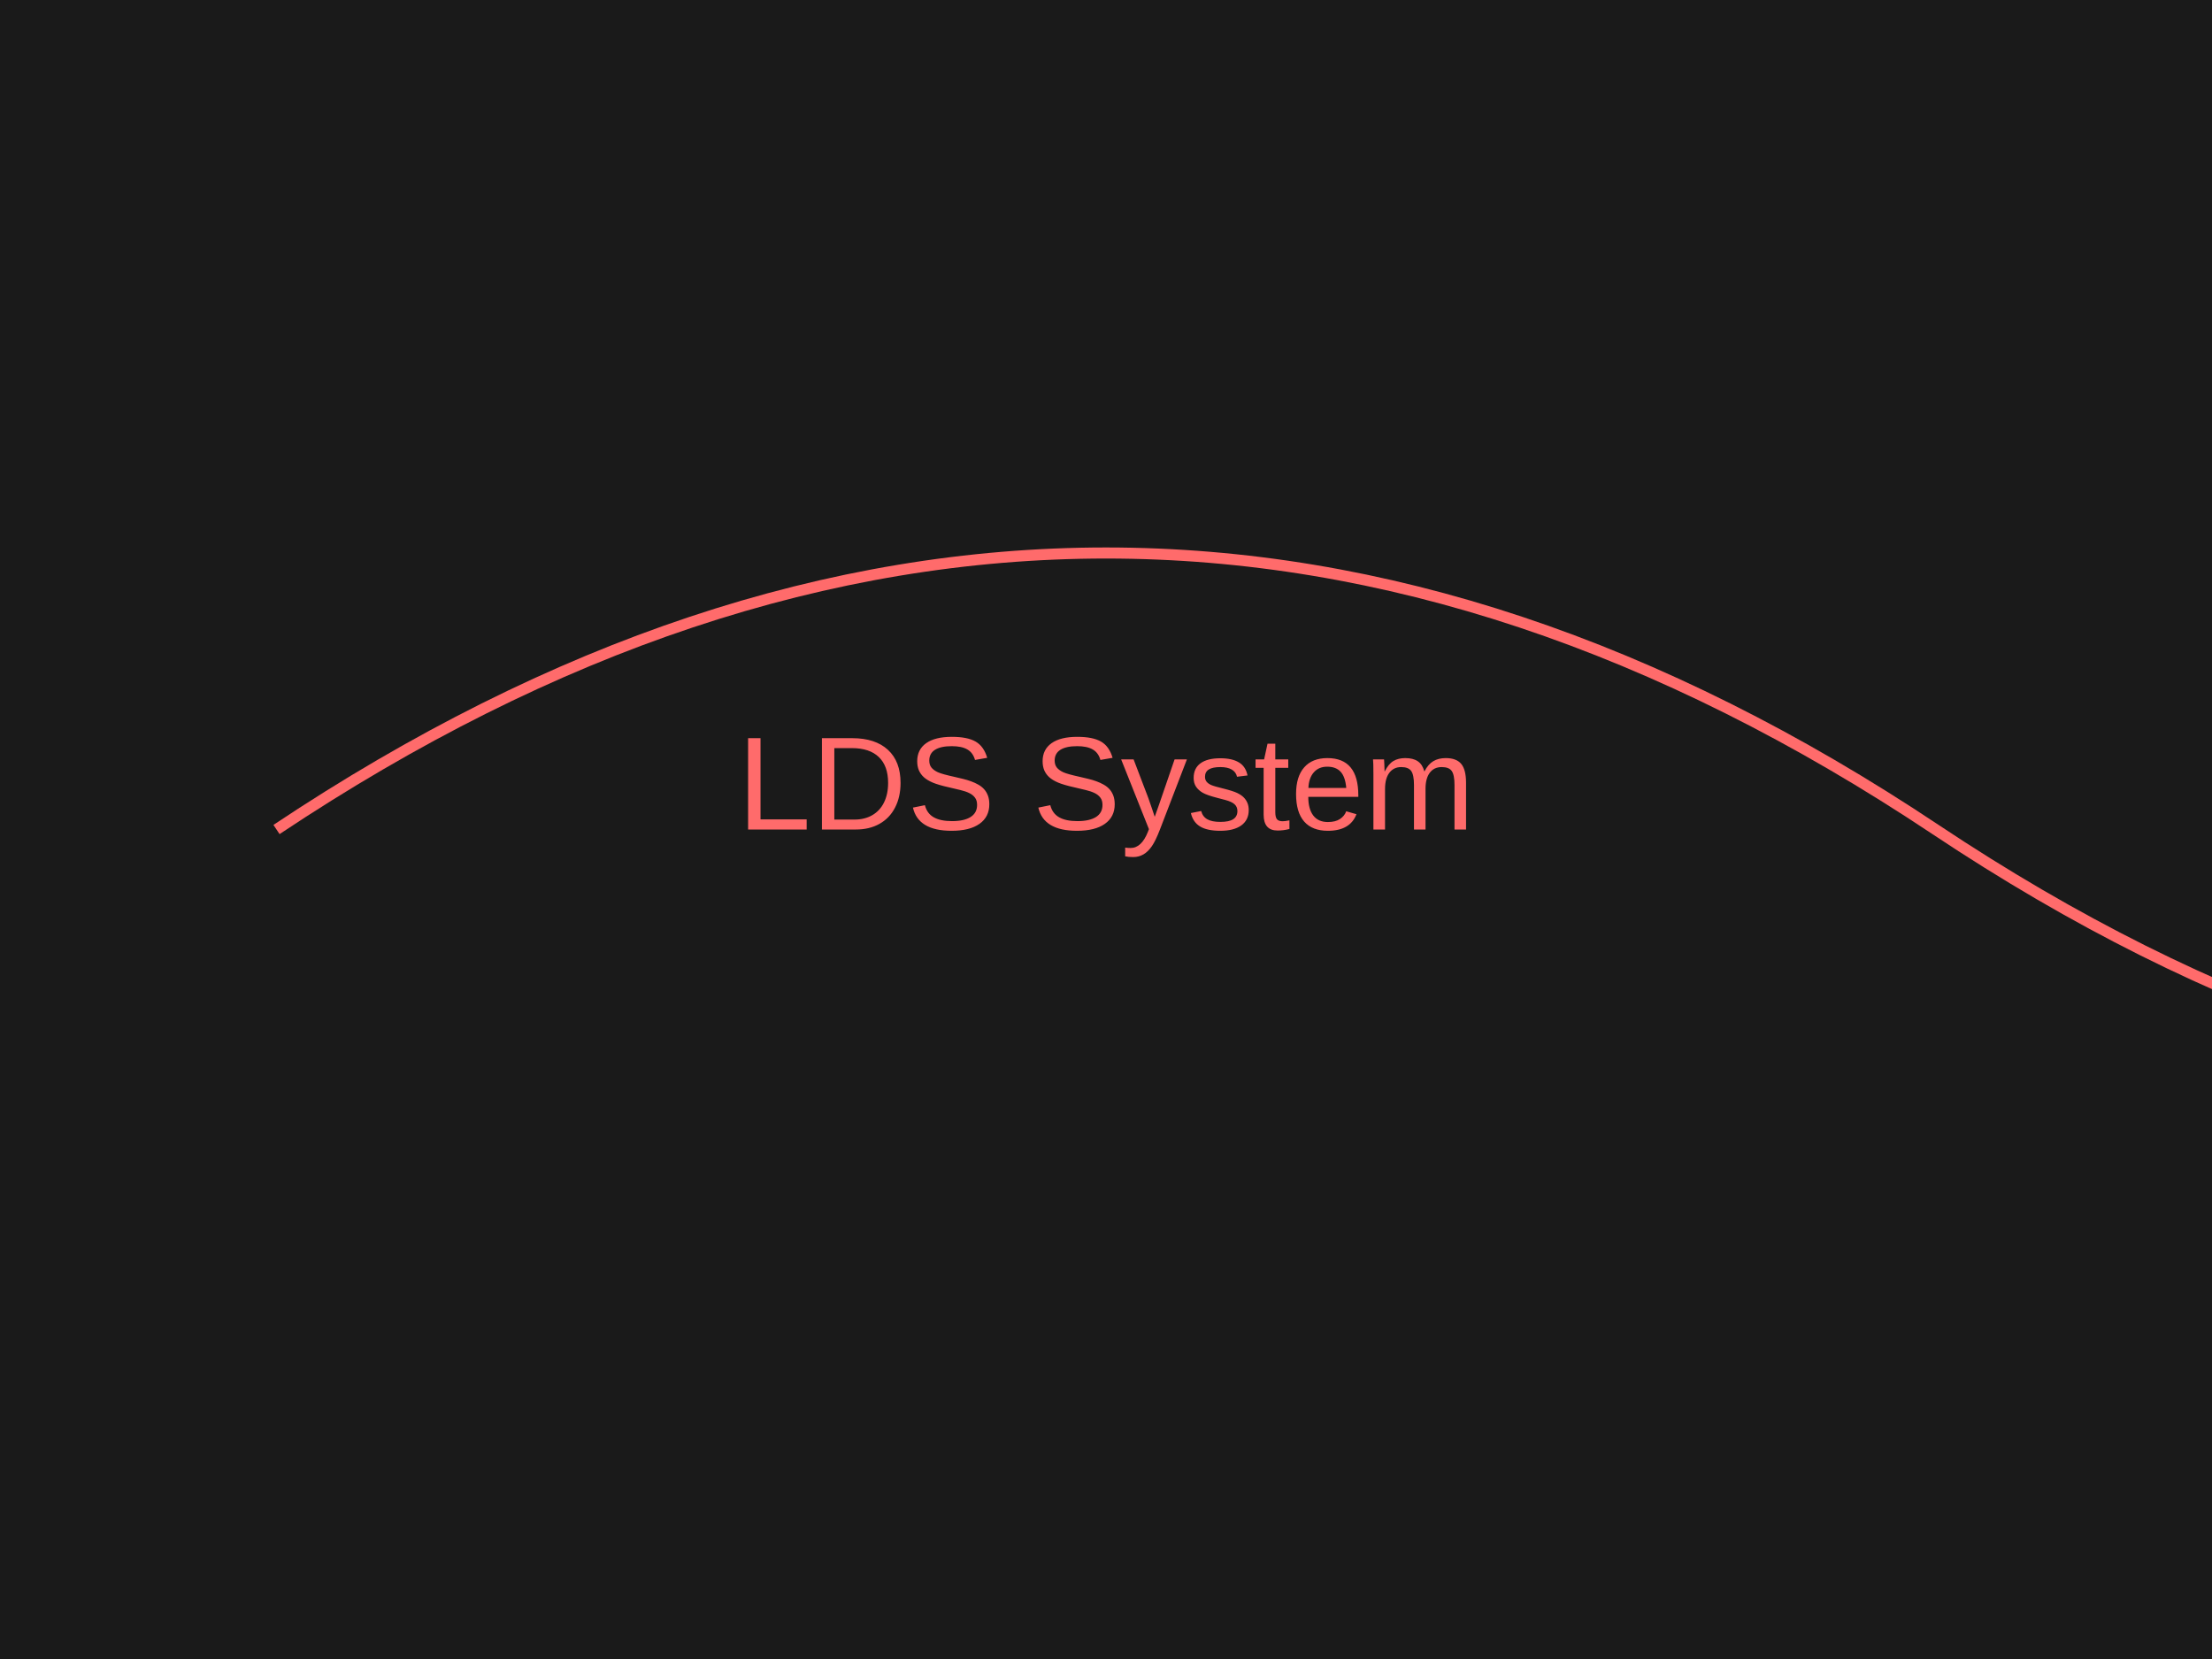
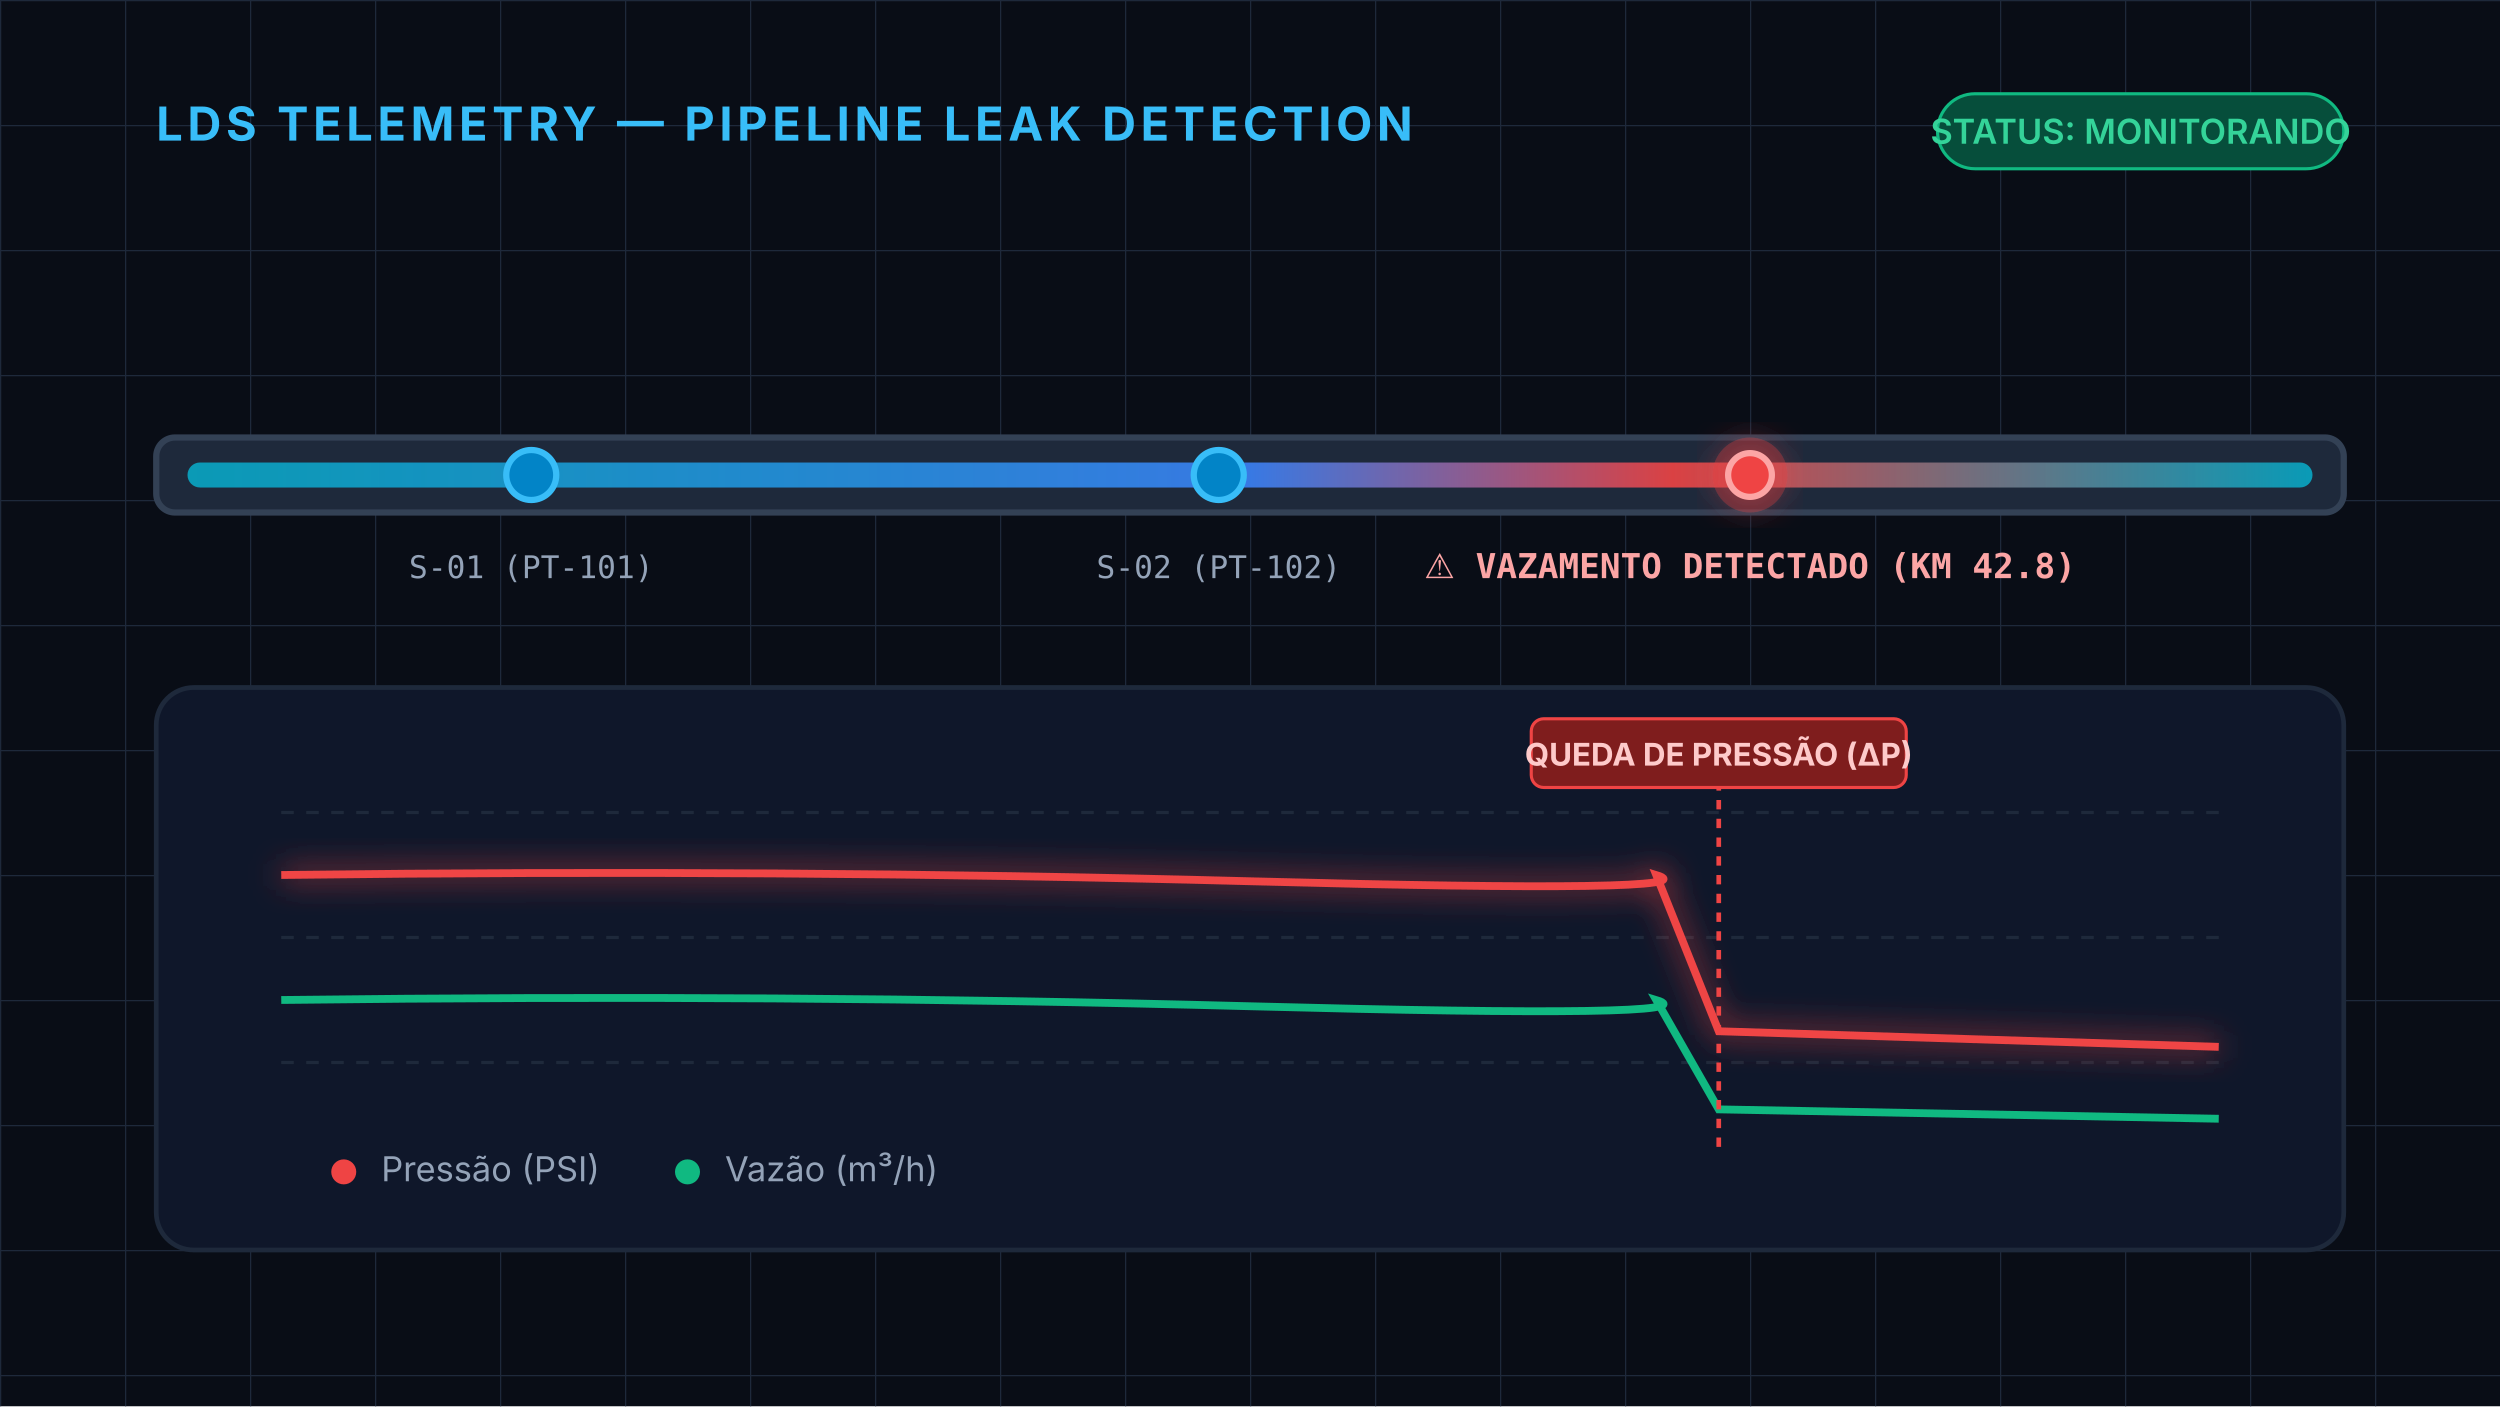
- <svg xmlns="http://www.w3.org/2000/svg" width="800" height="600">
-   <rect width="800" height="600" fill="#1a1a1a" />
-   <text x="400" y="300" font-family="Arial" font-size="48" fill="#ff6b6b" text-anchor="middle">LDS System</text>
-   <path d="M100 300 Q 400 100 700 300 T 1300 300" stroke="#ff6b6b" stroke-width="4" fill="none" />
+ <svg xmlns="http://www.w3.org/2000/svg" width="800" height="450" viewBox="0 0 800 450" fill="none">
+   <rect width="800" height="450" fill="#090D16" />
+   <defs>
+     <pattern id="grid-lds" width="40" height="40" patternUnits="userSpaceOnUse">
+       <path d="M 40 0 L 0 0 0 40" fill="none" stroke="#1E293B" stroke-width="0.8" />
+     </pattern>
+     <linearGradient id="cyan-glow" x1="0%" y1="0%" x2="100%" y2="0%">
+       <stop offset="0%" stop-color="#06B6D4" stop-opacity="0.8" />
+       <stop offset="50%" stop-color="#3B82F6" stop-opacity="0.9" />
+       <stop offset="70%" stop-color="#EF4444" stop-opacity="0.9" />
+       <stop offset="100%" stop-color="#06B6D4" stop-opacity="0.8" />
+     </linearGradient>
+     <filter id="glow-lds" x="-20%" y="-20%" width="140%" height="140%">
+       <feGaussianBlur stdDeviation="5" result="blur" />
+       <feComposite in="SourceGraphic" in2="blur" operator="over" />
+     </filter>
+   </defs>
+   <rect width="800" height="450" fill="url(#grid-lds)" />
+   <text x="50" y="45" font-family="system-ui, -apple-system, sans-serif" font-weight="700" font-size="15" fill="#38BDF8" letter-spacing="1.5">LDS TELEMETRY — PIPELINE LEAK DETECTION</text>
+   <rect x="620" y="30" width="130" height="24" rx="12" fill="#064E3B" stroke="#10B981" stroke-width="1" />
+   <text x="685" y="46" font-family="system-ui, -apple-system, sans-serif" font-weight="600" font-size="11" fill="#34D399" text-anchor="middle">STATUS: MONITORANDO</text>
+   <g transform="translate(50, 110)">
+     <rect x="0" y="30" width="700" height="24" rx="6" fill="#1E293B" stroke="#334155" stroke-width="2" />
+     <rect x="10" y="38" width="680" height="8" rx="4" fill="url(#cyan-glow)" />
+     <circle cx="120" cy="42" r="8" fill="#0284C7" stroke="#38BDF8" stroke-width="2" />
+     <circle cx="340" cy="42" r="8" fill="#0284C7" stroke="#38BDF8" stroke-width="2" />
+     <circle cx="510" cy="42" r="12" fill="#EF4444" fill-opacity="0.3" filter="url(#glow-lds)" />
+     <circle cx="510" cy="42" r="7" fill="#EF4444" stroke="#FCA5A5" stroke-width="2" />
+     <text x="120" y="75" font-family="'IBM Plex Mono', monospace" font-size="10" fill="#94A3B8" text-anchor="middle">S-01 (PT-101)</text>
+     <text x="340" y="75" font-family="'IBM Plex Mono', monospace" font-size="10" fill="#94A3B8" text-anchor="middle">S-02 (PT-102)</text>
+     <text x="510" y="75" font-family="'IBM Plex Mono', monospace" font-size="11" font-weight="bold" fill="#FCA5A5" text-anchor="middle">⚠️ VAZAMENTO DETECTADO (KM 42.8)</text>
+   </g>
+   <g transform="translate(50, 220)">
+     <rect width="700" height="180" rx="12" fill="#0F172A" stroke="#1E293B" stroke-width="1.5" />
+     <line x1="40" y1="40" x2="660" y2="40" stroke="#1E293B" stroke-dasharray="4 4" />
+     <line x1="40" y1="80" x2="660" y2="80" stroke="#1E293B" stroke-dasharray="4 4" />
+     <line x1="40" y1="120" x2="660" y2="120" stroke="#1E293B" stroke-dasharray="4 4" />
+     <path d="M 40 60 Q 200 58 350 62 T 480 60 L 500 110 L 660 115" fill="none" stroke="#EF4444" stroke-width="2.5" filter="url(#glow-lds)" />
+     <path d="M 40 100 Q 200 98 350 102 T 480 100 L 500 135 L 660 138" fill="none" stroke="#10B981" stroke-width="2.5" />
+     <line x1="500" y1="30" x2="500" y2="150" stroke="#EF4444" stroke-dasharray="3 3" stroke-width="1.5" />
+     <rect x="440" y="10" width="120" height="22" rx="4" fill="#7F1D1D" stroke="#EF4444" />
+     <text x="500" y="25" font-family="system-ui, -apple-system, sans-serif" font-weight="bold" font-size="10" fill="#FECACA" text-anchor="middle">QUEDA DE PRESSÃO (ΔP)</text>
+     <circle cx="60" cy="155" r="4" fill="#EF4444" />
+     <text x="72" y="158" font-family="system-ui, -apple-system, sans-serif" font-size="11" fill="#94A3B8">Pressão (PSI)</text>
+     <circle cx="170" cy="155" r="4" fill="#10B981" />
+     <text x="182" y="158" font-family="system-ui, -apple-system, sans-serif" font-size="11" fill="#94A3B8">Vazão (m³/h)</text>
+   </g>
</svg>
